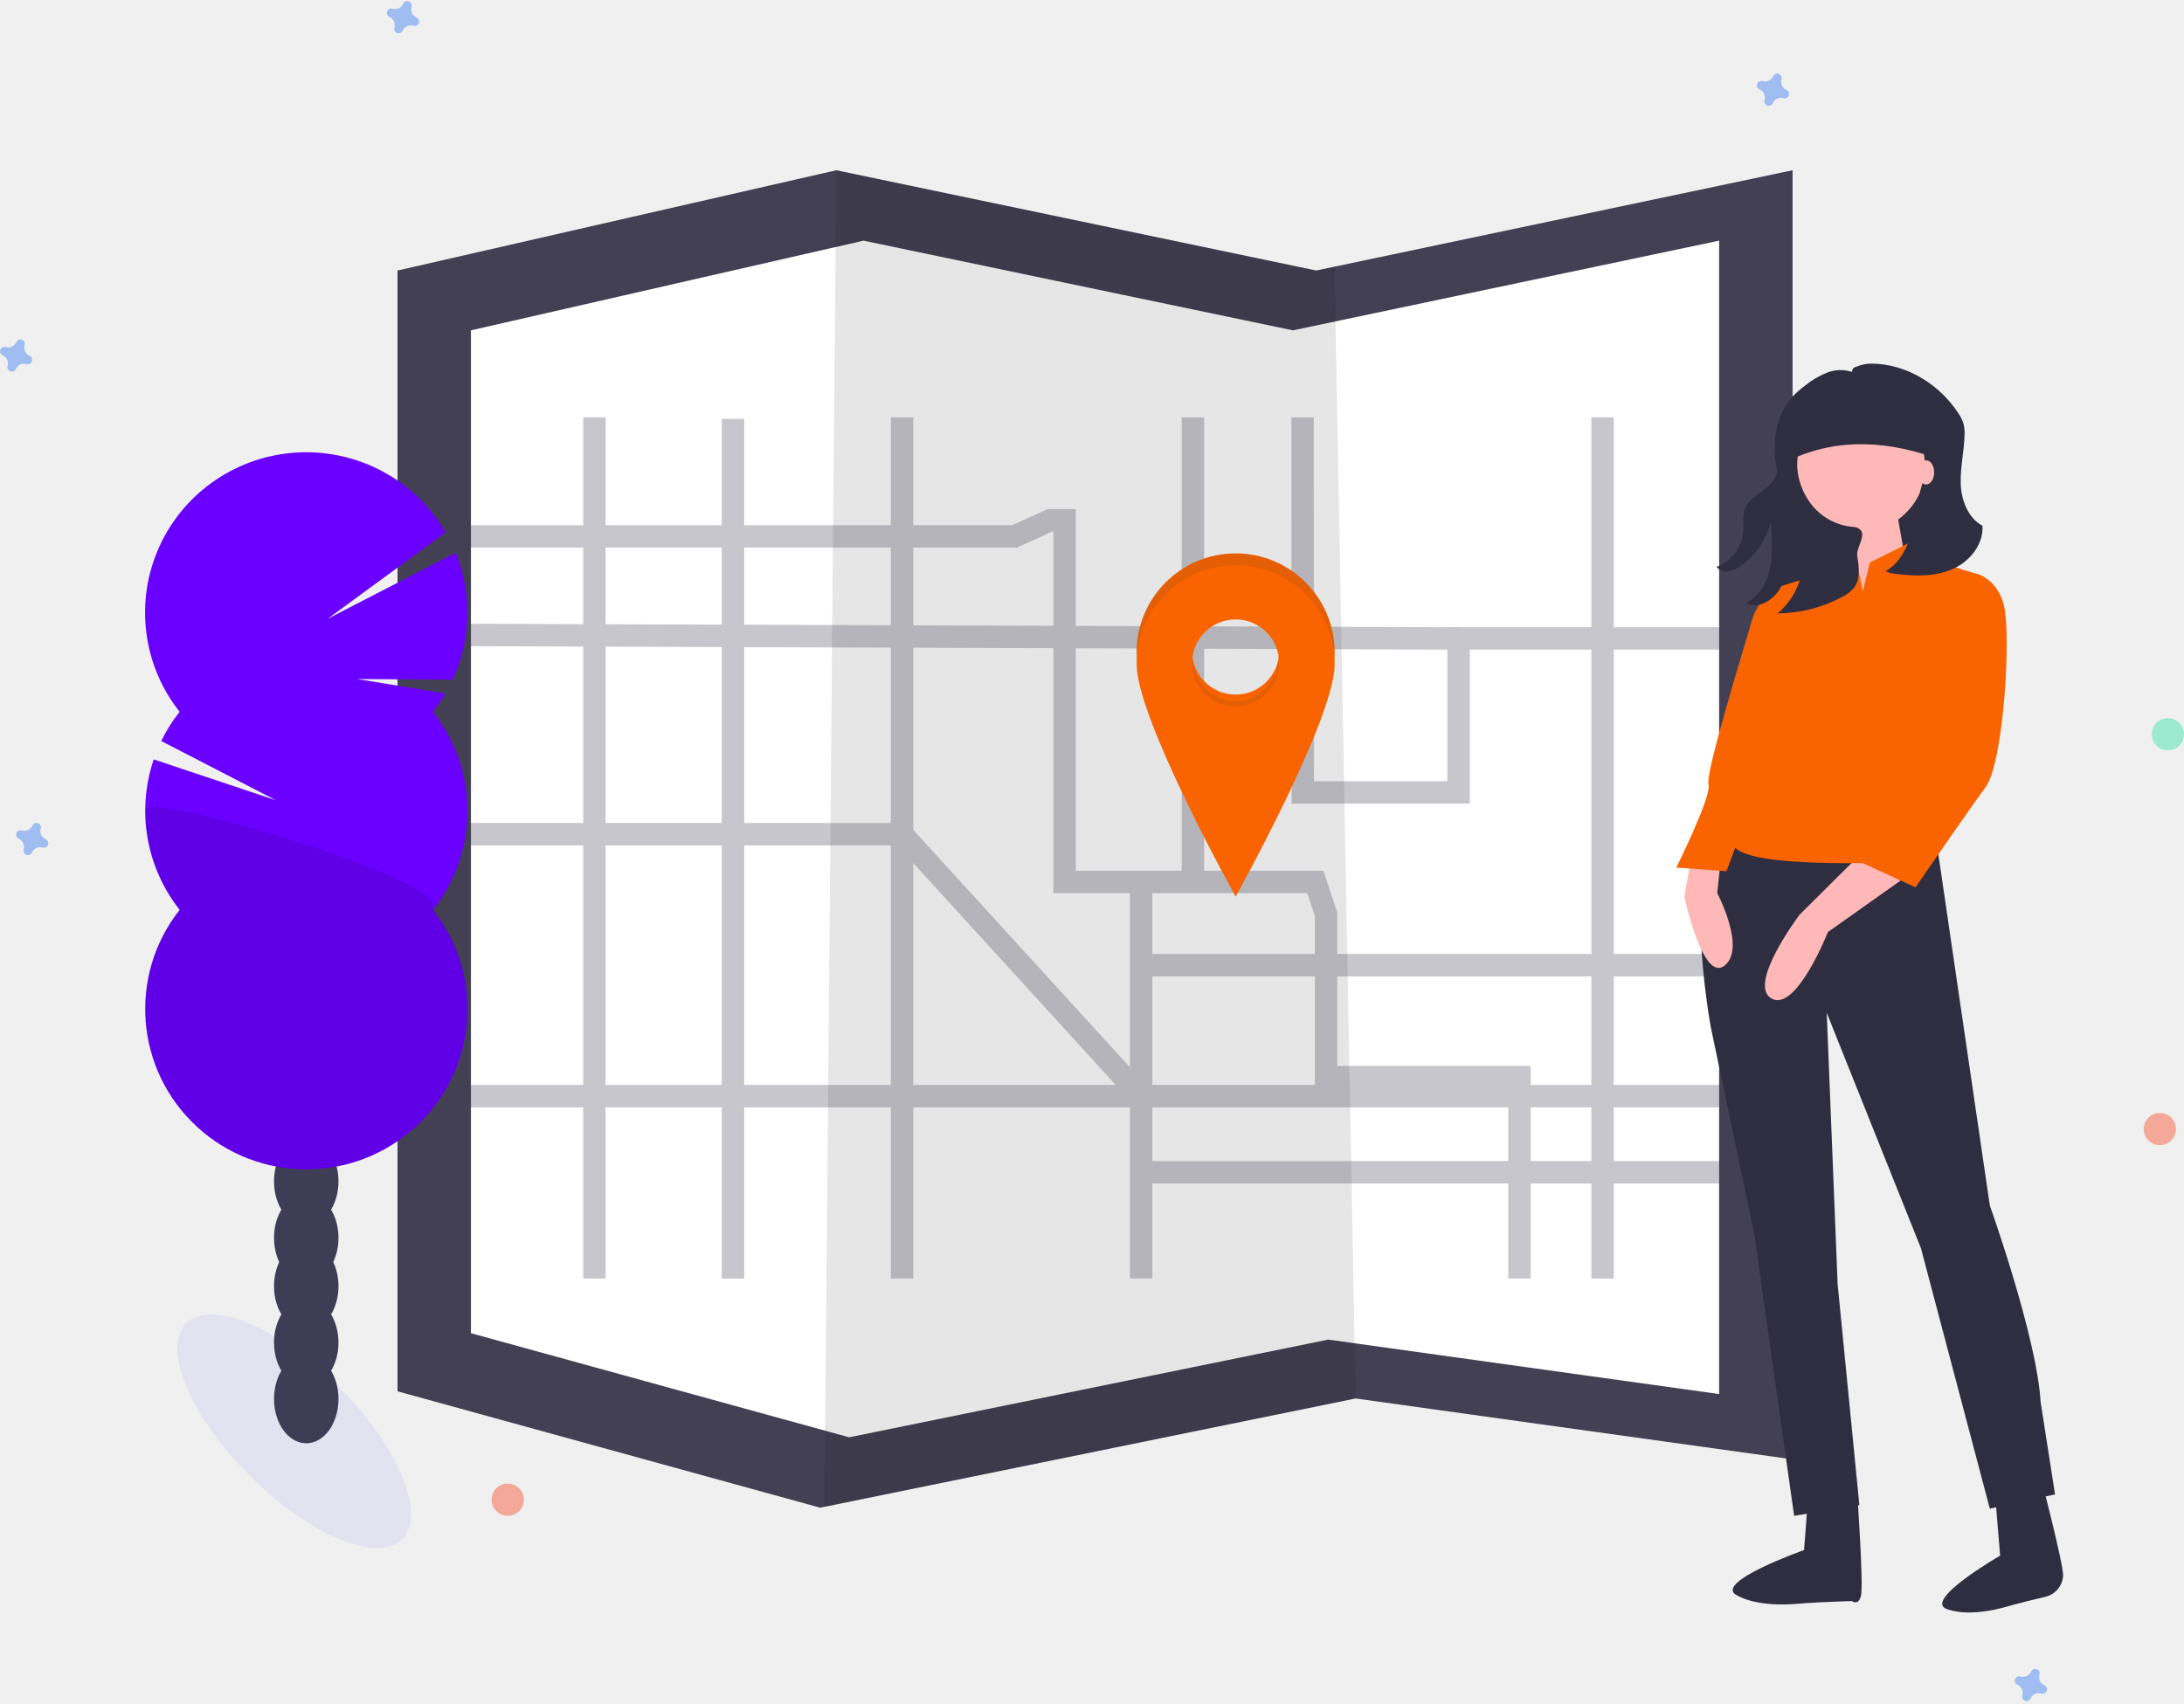
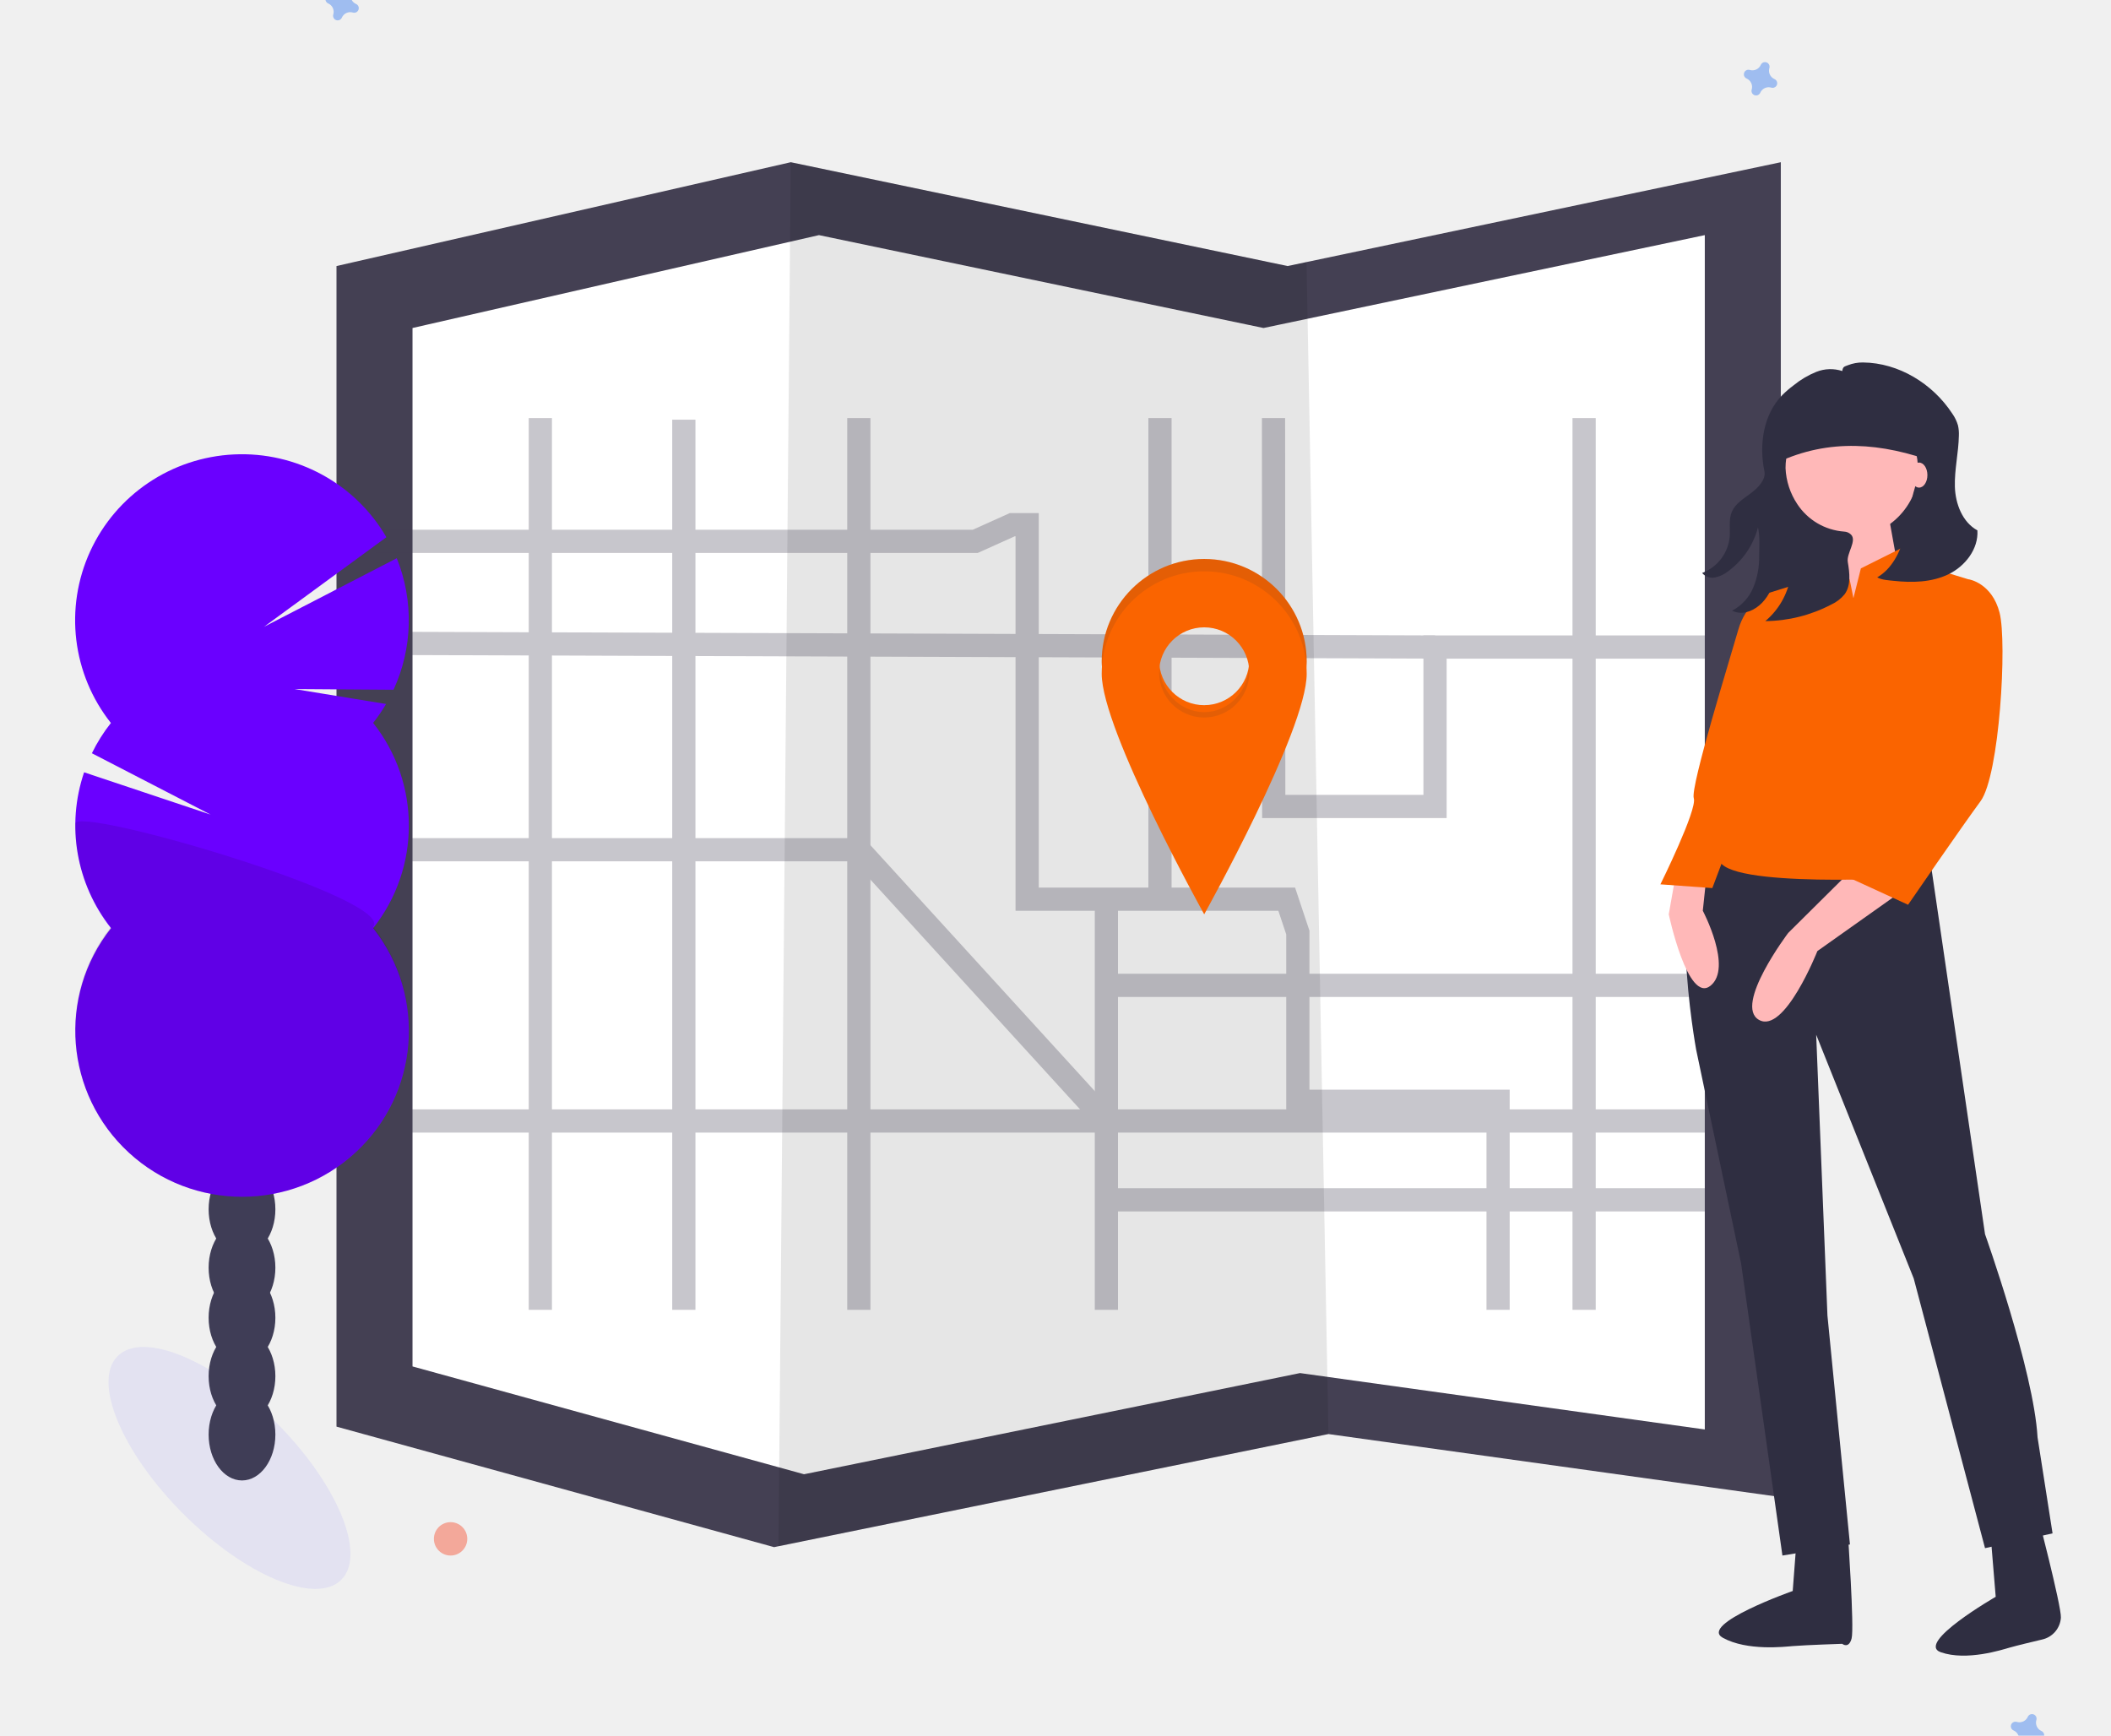
- <svg xmlns="http://www.w3.org/2000/svg" width="482" height="376" viewBox="0 0 482 376" fill="none">
-   <path d="M395.615 37.583V322.148L299.179 308.71L181.95 332.626L181.006 332.819L87.731 307.129V59.716L184.563 37.583L290.484 59.716L294.511 58.866L395.615 37.583Z" fill="#444053" />
-   <path d="M379.409 53.123V307.734L293.127 295.711L188.237 317.109L187.391 317.279L103.935 294.296V72.924L190.577 53.123L285.345 72.924L288.949 72.166L379.409 53.123Z" fill="white" />
-   <path opacity="0.5" d="M91.905 3.85C90.995 3.453 90.527 2.438 90.816 1.488C90.839 1.418 90.853 1.345 90.859 1.272C90.885 0.84 90.626 0.443 90.22 0.293C89.815 0.144 89.359 0.277 89.099 0.622C89.055 0.682 89.019 0.747 88.99 0.815C88.594 1.725 87.578 2.193 86.629 1.903C86.559 1.881 86.486 1.867 86.412 1.861C85.981 1.835 85.583 2.094 85.434 2.5C85.284 2.905 85.418 3.361 85.763 3.621C85.823 3.665 85.887 3.701 85.955 3.73C86.865 4.126 87.334 5.142 87.044 6.091C87.021 6.161 87.007 6.234 87.002 6.308C86.975 6.739 87.235 7.137 87.64 7.286C88.046 7.436 88.501 7.302 88.762 6.957C88.805 6.897 88.842 6.833 88.87 6.765C89.266 5.855 90.282 5.386 91.231 5.676C91.302 5.699 91.374 5.713 91.448 5.718C91.88 5.745 92.277 5.485 92.427 5.08C92.576 4.674 92.443 4.218 92.097 3.958C92.038 3.915 91.973 3.878 91.905 3.85Z" fill="#4D8AF0" />
-   <path opacity="0.5" d="M10.089 185.267C9.179 184.87 8.71 183.855 9 182.905C9.023 182.835 9.037 182.762 9.043 182.689C9.069 182.257 8.809 181.86 8.404 181.71C7.998 181.56 7.543 181.694 7.282 182.039C7.239 182.099 7.202 182.164 7.174 182.232C6.778 183.142 5.762 183.61 4.813 183.32C4.742 183.298 4.67 183.284 4.596 183.278C4.165 183.252 3.767 183.511 3.617 183.917C3.468 184.322 3.602 184.778 3.947 185.038C4.006 185.082 4.071 185.118 4.139 185.147C5.049 185.543 5.517 186.559 5.228 187.508C5.205 187.578 5.191 187.651 5.185 187.725C5.159 188.156 5.418 188.554 5.824 188.703C6.23 188.853 6.685 188.719 6.945 188.374C6.989 188.314 7.025 188.25 7.054 188.181C7.45 187.272 8.466 186.803 9.415 187.093C9.485 187.115 9.558 187.13 9.632 187.135C10.063 187.162 10.461 186.902 10.61 186.497C10.76 186.091 10.626 185.635 10.281 185.375C10.221 185.332 10.157 185.295 10.089 185.267Z" fill="#4D8AF0" />
-   <path opacity="0.5" d="M419.75 122.956C421.714 122.956 423.307 121.363 423.307 119.399C423.307 117.434 421.714 115.841 419.75 115.841C417.785 115.841 416.192 117.434 416.192 119.399C416.192 121.363 417.785 122.956 419.75 122.956Z" fill="#F55F44" />
-   <path opacity="0.5" d="M112.051 334.609C114.016 334.609 115.609 333.016 115.609 331.052C115.609 329.087 114.016 327.494 112.051 327.494C110.087 327.494 108.494 329.087 108.494 331.052C108.494 333.016 110.087 334.609 112.051 334.609Z" fill="#F55F44" />
-   <path opacity="0.5" d="M476.665 252.793C478.629 252.793 480.222 251.201 480.222 249.236C480.222 247.272 478.629 245.679 476.665 245.679C474.7 245.679 473.107 247.272 473.107 249.236C473.107 251.201 474.7 252.793 476.665 252.793Z" fill="#F55F44" />
-   <path opacity="0.5" d="M394.266 19.857C393.356 19.461 392.888 18.445 393.178 17.496C393.2 17.425 393.215 17.353 393.22 17.279C393.247 16.848 392.987 16.45 392.581 16.3C392.176 16.151 391.72 16.285 391.46 16.63C391.416 16.689 391.38 16.754 391.352 16.822C390.955 17.732 389.94 18.2 388.99 17.911C388.92 17.888 388.847 17.874 388.774 17.868C388.342 17.842 387.945 18.102 387.795 18.507C387.645 18.913 387.779 19.368 388.124 19.628C388.184 19.672 388.249 19.709 388.317 19.737C389.227 20.133 389.695 21.149 389.405 22.098C389.383 22.169 389.368 22.241 389.363 22.315C389.337 22.746 389.596 23.144 390.002 23.294C390.407 23.443 390.863 23.309 391.123 22.964C391.167 22.905 391.203 22.84 391.231 22.772C391.628 21.862 392.643 21.394 393.593 21.683C393.663 21.706 393.736 21.72 393.809 21.726C394.241 21.752 394.639 21.492 394.788 21.087C394.938 20.681 394.804 20.226 394.459 19.965C394.399 19.922 394.335 19.886 394.266 19.857Z" fill="#4D8AF0" />
-   <path opacity="0.5" d="M451.181 372.019C450.271 371.623 449.803 370.608 450.093 369.658C450.115 369.588 450.13 369.515 450.135 369.442C450.162 369.01 449.902 368.612 449.496 368.463C449.091 368.313 448.635 368.447 448.375 368.792C448.332 368.852 448.295 368.916 448.267 368.985C447.87 369.895 446.855 370.363 445.905 370.073C445.835 370.051 445.762 370.036 445.689 370.031C445.257 370.004 444.86 370.264 444.71 370.67C444.56 371.075 444.694 371.531 445.039 371.791C445.099 371.834 445.164 371.871 445.232 371.899C446.142 372.296 446.61 373.311 446.32 374.261C446.298 374.331 446.284 374.404 446.278 374.477C446.252 374.909 446.511 375.306 446.917 375.456C447.322 375.606 447.778 375.472 448.038 375.127C448.082 375.067 448.118 375.002 448.147 374.934C448.543 374.024 449.558 373.556 450.508 373.846C450.578 373.868 450.651 373.882 450.725 373.888C451.156 373.914 451.554 373.655 451.703 373.249C451.853 372.844 451.719 372.388 451.374 372.128C451.314 372.084 451.25 372.048 451.181 372.019Z" fill="#4D8AF0" />
-   <path opacity="0.5" d="M6.532 78.551C5.622 78.154 5.154 77.139 5.443 76.19C5.466 76.119 5.48 76.046 5.486 75.973C5.512 75.541 5.253 75.144 4.847 74.994C4.442 74.845 3.986 74.978 3.726 75.324C3.682 75.383 3.646 75.448 3.617 75.516C3.221 76.426 2.205 76.894 1.256 76.605C1.186 76.582 1.113 76.568 1.039 76.562C0.608 76.536 0.21 76.795 0.061 77.201C-0.089 77.606 0.045 78.062 0.39 78.322C0.45 78.366 0.514 78.402 0.582 78.431C1.492 78.827 1.961 79.843 1.671 80.792C1.648 80.862 1.634 80.935 1.629 81.009C1.602 81.44 1.862 81.838 2.267 81.987C2.673 82.137 3.128 82.003 3.389 81.658C3.432 81.598 3.469 81.534 3.497 81.466C3.893 80.556 4.909 80.087 5.858 80.377C5.929 80.4 6.001 80.414 6.075 80.419C6.507 80.446 6.904 80.186 7.054 79.781C7.203 79.375 7.07 78.919 6.724 78.659C6.665 78.616 6.6 78.579 6.532 78.551Z" fill="#4D8AF0" />
-   <path opacity="0.5" d="M44.465 140.742C46.43 140.742 48.023 139.149 48.023 137.184C48.023 135.22 46.43 133.627 44.465 133.627C42.501 133.627 40.908 135.22 40.908 137.184C40.908 139.149 42.501 140.742 44.465 140.742Z" fill="#47E6B1" />
-   <path opacity="0.5" d="M478.443 165.642C480.408 165.642 482 164.049 482 162.085C482 160.12 480.408 158.528 478.443 158.528C476.478 158.528 474.886 160.12 474.886 162.085C474.886 164.049 476.478 165.642 478.443 165.642Z" fill="#47E6B1" />
-   <path opacity="0.1" d="M181.95 332.626L184.563 37.583L290.484 59.716L294.511 58.866L299.179 308.71L181.95 332.626Z" fill="black" />
-   <g opacity="0.3">
-     <path d="M287.474 92.125L287.521 174.925H321.906V140.936H380.795L387.712 132.067" stroke="#444053" stroke-width="4.948" />
-     <path d="M96.032 118.407H223.889L231.793 114.85H234.955V194.687H290.287L292.659 201.801V237.767H335.344V282.23" stroke="#444053" stroke-width="4.948" />
-     <path d="M251.844 282.23V194.687" stroke="#444053" stroke-width="4.948" />
-     <path d="M387.71 258.777H251.842" stroke="#444053" stroke-width="4.948" />
-     <path d="M353.682 92.125V282.23" stroke="#444053" stroke-width="4.948" />
-     <path d="M95.637 241.972H387.711" stroke="#444053" stroke-width="4.948" />
-     <path d="M131.184 282.23V92.125" stroke="#444053" stroke-width="4.948" />
-     <path d="M199.077 92.125V282.23" stroke="#444053" stroke-width="4.948" />
-     <path d="M96.032 140.145L321.906 140.935" stroke="#444053" stroke-width="4.948" />
-     <path d="M161.771 92.469V282.23" stroke="#444053" stroke-width="4.948" />
-     <path d="M95.637 184.142H199.076L251.843 241.972" stroke="#444053" stroke-width="4.948" />
-     <path d="M263.273 92.125V194.687" stroke="#444053" stroke-width="4.948" />
-     <path d="M251.842 213.057H387.71" stroke="#444053" stroke-width="4.948" />
+ <svg xmlns="http://www.w3.org/2000/svg" width="450" height="370" viewBox="0 0 450 370" fill="none">
+   <g clip-path="url(#clip0)">
+     <path d="M379.615 34.583V319.148L283.179 305.71L165.95 329.626L165.006 329.819L71.731 304.129V56.716L168.563 34.583L274.484 56.716L278.511 55.866L379.615 34.583Z" fill="#444053" />
+     <path d="M363.41 50.123V304.734L277.127 292.711L172.237 314.109L171.392 314.279L87.935 291.296V69.924L174.577 50.123L269.345 69.924L272.95 69.166L363.41 50.123Z" fill="white" />
+     <path opacity="0.5" d="M75.905 0.85C74.995 0.453 74.526 -0.562 74.816 -1.512C74.839 -1.582 74.853 -1.655 74.858 -1.728C74.885 -2.16 74.625 -2.557 74.22 -2.707C73.814 -2.857 73.359 -2.723 73.098 -2.378C73.055 -2.318 73.018 -2.253 72.99 -2.185C72.594 -1.275 71.578 -0.807 70.629 -1.097C70.558 -1.119 70.486 -1.133 70.412 -1.139C69.98 -1.165 69.583 -0.906 69.433 -0.5C69.284 -0.095 69.417 0.361 69.763 0.621C69.822 0.665 69.887 0.701 69.955 0.73C70.865 1.126 71.333 2.141 71.044 3.091C71.021 3.161 71.007 3.234 71.001 3.308C70.975 3.739 71.234 4.137 71.64 4.286C72.045 4.436 72.501 4.302 72.761 3.957C72.805 3.897 72.841 3.833 72.87 3.764C73.266 2.854 74.282 2.386 75.231 2.676C75.301 2.698 75.374 2.713 75.448 2.718C75.879 2.745 76.277 2.485 76.426 2.079C76.576 1.674 76.442 1.218 76.097 0.958C76.037 0.915 75.973 0.878 75.905 0.85Z" fill="#4D8AF0" />
+     <path opacity="0.5" d="M403.749 119.956C405.714 119.956 407.306 118.363 407.306 116.399C407.306 114.434 405.714 112.841 403.749 112.841C401.785 112.841 400.192 114.434 400.192 116.399C400.192 118.363 401.785 119.956 403.749 119.956Z" fill="#F55F44" />
+     <path opacity="0.5" d="M96.052 331.609C98.016 331.609 99.609 330.016 99.609 328.052C99.609 326.087 98.016 324.494 96.052 324.494C94.087 324.494 92.495 326.087 92.495 328.052C92.495 330.016 94.087 331.609 96.052 331.609Z" fill="#F55F44" />
+     <path opacity="0.5" d="M378.266 16.857C377.356 16.461 376.888 15.445 377.177 14.496C377.2 14.425 377.214 14.353 377.22 14.279C377.246 13.848 376.986 13.45 376.581 13.3C376.175 13.151 375.72 13.285 375.46 13.63C375.416 13.689 375.38 13.754 375.351 13.822C374.955 14.732 373.939 15.2 372.99 14.911C372.92 14.888 372.847 14.874 372.773 14.868C372.342 14.842 371.944 15.102 371.794 15.507C371.645 15.913 371.779 16.368 372.124 16.628C372.184 16.672 372.248 16.708 372.316 16.737C373.226 17.133 373.694 18.149 373.405 19.098C373.382 19.169 373.368 19.241 373.362 19.315C373.336 19.746 373.596 20.144 374.001 20.294C374.407 20.443 374.862 20.309 375.123 19.964C375.166 19.904 375.203 19.84 375.231 19.772C375.627 18.862 376.643 18.394 377.592 18.683C377.663 18.706 377.735 18.72 377.809 18.726C378.24 18.752 378.638 18.492 378.788 18.087C378.937 17.681 378.803 17.226 378.458 16.965C378.399 16.922 378.334 16.886 378.266 16.857Z" fill="#4D8AF0" />
+     <path opacity="0.5" d="M435.181 369.019C434.271 368.623 433.803 367.607 434.092 366.658C434.115 366.588 434.129 366.515 434.135 366.441C434.161 366.01 433.901 365.612 433.496 365.463C433.09 365.313 432.635 365.447 432.375 365.792C432.331 365.852 432.295 365.916 432.266 365.984C431.87 366.894 430.854 367.363 429.905 367.073C429.835 367.05 429.762 367.036 429.688 367.031C429.257 367.004 428.859 367.264 428.71 367.669C428.56 368.075 428.694 368.531 429.039 368.791C429.099 368.834 429.163 368.871 429.231 368.899C430.141 369.296 430.61 370.311 430.32 371.26C430.297 371.331 430.283 371.404 430.277 371.477C430.251 371.909 430.511 372.306 430.916 372.456C431.322 372.605 431.777 372.472 432.038 372.127C432.081 372.067 432.118 372.002 432.146 371.934C432.542 371.024 433.558 370.556 434.507 370.845C434.578 370.868 434.65 370.882 434.724 370.888C435.155 370.914 435.553 370.655 435.703 370.249C435.852 369.844 435.718 369.388 435.373 369.128C435.314 369.084 435.249 369.048 435.181 369.019Z" fill="#4D8AF0" />
+     <path opacity="0.5" d="M28.465 137.742C30.43 137.742 32.023 136.149 32.023 134.184C32.023 132.22 30.43 130.627 28.465 130.627C26.501 130.627 24.908 132.22 24.908 134.184C24.908 136.149 26.501 137.742 28.465 137.742Z" fill="#47E6B1" />
+     <path opacity="0.1" d="M165.951 329.626L168.563 34.583L274.485 56.716L278.512 55.866L283.18 305.71L165.951 329.626Z" fill="black" />
+     <g opacity="0.3">
+       <path d="M271.474 89.125L271.521 171.925H305.906V137.935H364.795L371.712 129.067" stroke="#444053" stroke-width="4.948" />
+       <path d="M80.033 115.407H207.889L215.794 111.85H218.956V191.687H274.288L276.659 198.801V234.767H319.344V279.23" stroke="#444053" stroke-width="4.948" />
+       <path d="M235.844 279.23V191.687" stroke="#444053" stroke-width="4.948" />
+       <path d="M371.71 255.777H235.842" stroke="#444053" stroke-width="4.948" />
+       <path d="M337.682 89.125V279.23" stroke="#444053" stroke-width="4.948" />
+       <path d="M79.637 238.972H371.711" stroke="#444053" stroke-width="4.948" />
+       <path d="M115.184 279.23V89.125" stroke="#444053" stroke-width="4.948" />
+       <path d="M183.077 89.125V279.23" stroke="#444053" stroke-width="4.948" />
+       <path d="M80.033 137.145L305.906 137.935" stroke="#444053" stroke-width="4.948" />
+       <path d="M145.771 89.469V279.23" stroke="#444053" stroke-width="4.948" />
+       <path d="M79.637 181.142H183.076L235.843 238.972" stroke="#444053" stroke-width="4.948" />
+       <path d="M247.272 89.125V191.687" stroke="#444053" stroke-width="4.948" />
+       <path d="M235.842 210.057H371.71" stroke="#444053" stroke-width="4.948" />
+     </g>
+     <path fill-rule="evenodd" clip-rule="evenodd" d="M234.85 141.01C234.85 128.944 244.632 119.162 256.698 119.162C268.765 119.162 278.547 128.944 278.547 141.01C278.547 153.093 256.698 192.28 256.698 192.28C256.698 192.28 234.85 153.077 234.85 141.01ZM247.087 140.718C247.087 146.026 251.39 150.33 256.699 150.33V150.326C262.006 150.326 266.308 146.025 266.311 140.718C266.311 135.409 262.007 131.106 256.699 131.106C251.39 131.106 247.087 135.409 247.087 140.718Z" fill="#FA6400" />
+     <path opacity="0.1" fill-rule="evenodd" clip-rule="evenodd" d="M234.85 141.01C234.85 128.944 244.632 119.162 256.698 119.162C268.765 119.162 278.547 128.944 278.547 141.01C278.547 153.093 256.698 192.28 256.698 192.28C256.698 192.28 234.85 153.077 234.85 141.01ZM247.087 141.459C247.087 147.177 251.39 151.812 256.699 151.812V151.808C262.006 151.808 266.308 147.175 266.311 141.459C266.311 135.741 262.007 131.106 256.699 131.106C251.39 131.106 247.087 135.741 247.087 141.459Z" fill="#1E2933" />
+     <path fill-rule="evenodd" clip-rule="evenodd" d="M234.85 143.642C234.85 131.576 244.632 121.794 256.698 121.794C268.765 121.794 278.547 131.576 278.547 143.642C278.547 155.724 256.698 194.911 256.698 194.911C256.698 194.911 234.85 155.709 234.85 143.642ZM247.087 143.35C247.087 148.658 251.39 152.962 256.699 152.962V152.958C262.006 152.958 266.308 148.657 266.311 143.35C266.311 138.041 262.007 133.738 256.699 133.738C251.39 133.738 247.087 138.041 247.087 143.35Z" fill="#FA6400" />
+     <path opacity="0.1" d="M72.758 336.773C78.182 331.35 71.905 316.28 58.738 303.114C45.572 289.947 30.502 283.67 25.079 289.094C19.656 294.517 25.933 309.587 39.099 322.753C52.265 335.92 67.335 342.196 72.758 336.773Z" fill="#6C63FF" />
+     <path d="M51.587 315.601C55.516 315.601 58.701 311.222 58.701 305.819C58.701 300.417 55.516 296.037 51.587 296.037C47.657 296.037 44.472 300.417 44.472 305.819C44.472 311.222 47.657 315.601 51.587 315.601Z" fill="#3F3D56" />
+     <path d="M51.587 303.151C55.516 303.151 58.701 298.772 58.701 293.369C58.701 287.966 55.516 283.587 51.587 283.587C47.657 283.587 44.472 287.966 44.472 293.369C44.472 298.772 47.657 303.151 51.587 303.151Z" fill="#3F3D56" />
+     <path d="M51.587 290.701C55.516 290.701 58.701 286.321 58.701 280.919C58.701 275.516 55.516 271.136 51.587 271.136C47.657 271.136 44.472 275.516 44.472 280.919C44.472 286.321 47.657 290.701 51.587 290.701Z" fill="#3F3D56" />
+     <path d="M51.587 280.029C55.516 280.029 58.701 275.65 58.701 270.247C58.701 264.845 55.516 260.465 51.587 260.465C47.657 260.465 44.472 264.845 44.472 270.247C44.472 275.65 47.657 280.029 51.587 280.029Z" fill="#3F3D56" />
+     <path d="M51.587 267.579C55.516 267.579 58.701 263.2 58.701 257.797C58.701 252.394 55.516 248.015 51.587 248.015C47.657 248.015 44.472 252.394 44.472 257.797C44.472 263.2 47.657 267.579 51.587 267.579Z" fill="#3F3D56" />
+     <path d="M51.587 255.129C55.516 255.129 58.701 251.147 58.701 246.236C58.701 241.325 55.516 237.343 51.587 237.343C47.657 237.343 44.472 241.325 44.472 246.236C44.472 251.147 47.657 255.129 51.587 255.129Z" fill="#3F3D56" />
+     <path d="M79.529 154.126C80.544 152.843 81.469 151.49 82.296 150.079L62.79 146.891L83.886 147.043C87.976 138.187 88.227 128.048 84.578 119.003L56.282 133.619L82.365 114.522C75.705 103.048 63.164 96.238 49.866 96.875C36.568 97.511 24.741 105.488 19.219 117.544C13.696 129.601 15.403 143.718 23.641 154.126C22.06 156.125 20.701 158.287 19.588 160.577L44.903 173.657L17.928 164.639C14.08 175.968 16.236 188.466 23.662 197.868C12.198 212.375 13.861 233.214 27.482 245.737C41.104 258.26 62.108 258.26 75.729 245.737C89.35 233.214 91.014 212.375 79.549 197.868C89.694 185.03 89.694 166.951 79.549 154.113L79.529 154.126Z" fill="#6A00FF" />
+     <path opacity="0.1" d="M16.015 175.616C16.002 183.591 18.684 191.337 23.628 197.597C12.158 212.172 13.822 233.11 27.45 245.692C41.079 258.275 62.094 258.275 75.723 245.692C89.352 233.11 91.016 212.172 79.546 197.597C84.314 191.552 16.015 171.625 16.015 175.616Z" fill="black" />
+     <path d="M377.069 131.591L409.988 132.406L414.42 93.277H377.069V131.591Z" fill="#2F2E41" />
+     <path d="M411.149 181.215L423.146 263.105C423.146 263.105 433.543 292.239 434.343 306.412L437.542 326.884L423.146 330.034L407.95 272.554L387.155 220.585L389.554 280.428L394.353 329.247L379.957 331.609L371.159 269.404L361.561 223.735C361.561 223.735 354.363 184.365 365.56 180.428L411.149 181.215Z" fill="#2F2E41" />
+     <path d="M423.815 320.937L425.423 340.405C425.423 340.405 408.212 350.31 413.734 352.23C419.257 354.15 426.815 351.68 428.361 351.244C429.993 350.783 433.041 350.048 435.348 349.504C437.539 349.005 439.147 347.142 439.314 344.91L439.318 344.838C439.457 342.443 434.028 321.625 434.028 321.625L423.815 320.937Z" fill="#2F2E41" />
+     <path d="M383.539 320.937L382.151 339.165C382.151 339.165 362.076 346.262 367.25 349.136C372.425 352.01 380.511 351.044 382.151 350.912C385.175 350.67 392.701 350.428 392.701 350.428C392.701 350.428 394.093 351.575 394.703 349.298C395.314 347.022 393.889 326.685 393.889 326.685L383.539 320.937Z" fill="#2F2E41" />
+     <path d="M393.966 114.62C402.316 114.62 409.084 107.851 409.084 99.502C409.084 91.152 402.316 84.384 393.966 84.384C385.617 84.384 378.848 91.152 378.848 99.502C378.848 107.851 385.617 114.62 393.966 114.62Z" fill="#FFB8B8" />
+     <path d="M402.479 109.284L405.528 126.24L392.569 132.406L389.521 110.825L402.479 109.284Z" fill="#FFB8B8" />
+     <path d="M403.748 191.168L387.409 202.749C387.409 202.749 380.407 220.506 374.96 217.418C369.514 214.33 381.185 198.889 381.185 198.889L394.412 185.764L403.748 191.168Z" fill="#FFB8B8" />
+     <path d="M357.34 185.764L355.727 194.913C355.727 194.913 359.759 213.972 364.598 210.16C369.438 206.348 362.985 194.15 362.985 194.15L363.792 186.526L357.34 185.764Z" fill="#FFB8B8" />
+     <path d="M395.092 127.521L396.683 121.165L406.23 116.399L409.413 120.371L419.756 123.549L407.822 187.105C407.822 187.105 367.245 189.488 366.449 183.132C365.653 176.777 374.405 159.299 374.405 159.299C374.405 159.299 372.018 150.56 372.814 145.793L375.997 126.726L388.727 122.754L391.634 119.242L394.296 123.549L395.092 127.521Z" fill="#FA6400" />
+     <path d="M417.308 125.089L419.746 123.513C419.746 123.513 424.623 124.301 426.248 130.607C427.874 136.913 426.248 165.29 422.185 170.807C418.121 176.325 406.742 192.878 406.742 192.878L391.299 185.784L407.555 167.655L411.619 144.795L417.308 125.089Z" fill="#FA6400" />
+     <path d="M382.406 128.666L376.082 127.07C376.082 127.07 372.129 128.666 370.548 134.253C368.968 139.84 360.272 167.773 361.063 170.167C361.853 172.561 353.948 188.523 353.948 188.523L365.015 189.321L371.339 172.561L377.663 155.801L382.406 128.666Z" fill="#FA6400" />
+     <path d="M421.519 113.065C418.317 111.315 416.827 107.388 416.72 103.755C416.614 100.122 417.5 96.526 417.569 92.892C417.605 92.148 417.541 91.403 417.38 90.677C417.114 89.775 416.701 88.922 416.155 88.155C411.992 81.806 404.754 77.34 397.13 77.27C396.028 77.256 394.935 77.456 393.911 77.859C393.122 78.173 392.865 78.135 392.714 79.098C390.908 78.505 388.949 78.567 387.185 79.273C385.437 79.98 383.807 80.946 382.349 82.138C381.483 82.779 380.666 83.483 379.905 84.244C375.876 88.397 374.948 94.798 376.115 100.452C376.495 102.291 374.674 104.065 373.168 105.194C371.661 106.324 369.922 107.36 369.182 109.087C368.47 110.747 368.861 112.646 368.718 114.446C368.39 117.916 366.112 120.901 362.841 122.148C363.507 122.942 364.557 123.309 365.576 123.105C366.62 122.886 367.597 122.423 368.427 121.755C371.545 119.455 373.776 116.161 374.747 112.423C375.19 114.425 375.018 116.491 375.002 118.541C375.041 120.829 374.617 123.102 373.756 125.224C372.881 127.356 371.278 129.113 369.229 130.185C371.205 131.148 373.383 130.45 375.057 129.029C376.732 127.609 377.721 125.547 378.411 123.468C379.535 120.081 379.991 116.509 379.754 112.949C381.592 116.029 382.264 119.66 381.648 123.189C381.005 126.787 379.117 130.048 376.311 132.406C381.203 132.365 386.013 131.159 390.341 128.89C391.458 128.386 392.443 127.632 393.218 126.685C394.611 124.763 394.281 122.141 393.891 119.804C393.582 117.956 395.903 115.284 394.574 113.956C394.179 113.568 393.651 113.342 393.096 113.325C389.045 113.023 385.365 110.865 383.137 107.484C381.604 105.191 380.734 102.523 380.62 99.771C380.623 94.251 383.877 89.245 388.935 86.979C393.994 84.713 399.918 85.608 404.073 89.265C408.227 92.922 409.842 98.664 408.199 103.936C407.719 105.489 407.376 107.08 407.172 108.693C406.931 110.563 406.549 112.413 406.027 114.226C405.022 117.711 403.318 121.266 400.165 123.084C401.225 123.66 402.451 123.686 403.651 123.818C407.607 124.252 411.767 124.156 415.348 122.427C418.928 120.698 421.774 117.017 421.519 113.065Z" fill="#2F2E41" />
+     <path d="M412.642 98.613C401.171 94.338 389.862 93.426 378.848 98.613V89.996C378.848 86.896 381.55 84.384 384.884 84.384H407.873C409.138 84.384 410.351 84.851 411.245 85.682C412.139 86.514 412.642 87.642 412.642 88.817V98.613Z" fill="#2F2E41" />
+     <path d="M409.085 103.948C410.067 103.948 410.863 102.754 410.863 101.28C410.863 99.807 410.067 98.612 409.085 98.612C408.102 98.612 407.306 99.807 407.306 101.28C407.306 102.754 408.102 103.948 409.085 103.948Z" fill="#FFB8B8" />
  </g>
-   <path fill-rule="evenodd" clip-rule="evenodd" d="M250.85 144.01C250.85 131.944 260.631 122.162 272.698 122.162C284.764 122.162 294.546 131.944 294.546 144.01C294.546 156.093 272.698 195.28 272.698 195.28C272.698 195.28 250.85 156.077 250.85 144.01ZM263.086 143.718C263.086 149.026 267.39 153.33 272.698 153.33V153.326C278.005 153.326 282.308 149.025 282.31 143.718C282.31 138.409 278.007 134.106 272.698 134.106C267.39 134.106 263.086 138.409 263.086 143.718Z" fill="#FA6400" />
-   <path opacity="0.1" fill-rule="evenodd" clip-rule="evenodd" d="M250.85 144.01C250.85 131.944 260.631 122.162 272.698 122.162C284.764 122.162 294.546 131.944 294.546 144.01C294.546 156.093 272.698 195.28 272.698 195.28C272.698 195.28 250.85 156.077 250.85 144.01ZM263.086 144.459C263.086 150.177 267.39 154.812 272.698 154.812V154.808C278.005 154.808 282.308 150.175 282.31 144.459C282.31 138.741 278.007 134.106 272.698 134.106C267.39 134.106 263.086 138.741 263.086 144.459Z" fill="#1E2933" />
-   <path fill-rule="evenodd" clip-rule="evenodd" d="M250.85 146.642C250.85 134.576 260.631 124.794 272.698 124.794C284.764 124.794 294.546 134.576 294.546 146.642C294.546 158.724 272.698 197.911 272.698 197.911C272.698 197.911 250.85 158.709 250.85 146.642ZM263.086 146.35C263.086 151.658 267.39 155.962 272.698 155.962V155.958C278.005 155.958 282.308 151.657 282.31 146.35C282.31 141.041 278.007 136.738 272.698 136.738C267.39 136.738 263.086 141.041 263.086 146.35Z" fill="#FA6400" />
-   <path opacity="0.1" d="M88.758 339.773C94.182 334.35 87.905 319.28 74.738 306.114C61.572 292.948 46.502 286.671 41.079 292.094C35.656 297.517 41.932 312.587 55.099 325.753C68.265 338.92 83.335 345.197 88.758 339.773Z" fill="#6C63FF" />
-   <path d="M67.587 318.601C71.516 318.601 74.701 314.222 74.701 308.819C74.701 303.417 71.516 299.037 67.587 299.037C63.658 299.037 60.473 303.417 60.473 308.819C60.473 314.222 63.658 318.601 67.587 318.601Z" fill="#3F3D56" />
-   <path d="M67.587 306.151C71.516 306.151 74.701 301.772 74.701 296.369C74.701 290.966 71.516 286.587 67.587 286.587C63.658 286.587 60.473 290.966 60.473 296.369C60.473 301.772 63.658 306.151 67.587 306.151Z" fill="#3F3D56" />
-   <path d="M67.587 293.701C71.516 293.701 74.701 289.321 74.701 283.919C74.701 278.516 71.516 274.137 67.587 274.137C63.658 274.137 60.473 278.516 60.473 283.919C60.473 289.321 63.658 293.701 67.587 293.701Z" fill="#3F3D56" />
-   <path d="M67.587 283.03C71.516 283.03 74.701 278.65 74.701 273.247C74.701 267.845 71.516 263.465 67.587 263.465C63.658 263.465 60.473 267.845 60.473 273.247C60.473 278.65 63.658 283.03 67.587 283.03Z" fill="#3F3D56" />
-   <path d="M67.587 270.579C71.516 270.579 74.701 266.2 74.701 260.797C74.701 255.394 71.516 251.015 67.587 251.015C63.658 251.015 60.473 255.394 60.473 260.797C60.473 266.2 63.658 270.579 67.587 270.579Z" fill="#3F3D56" />
-   <path d="M67.587 258.129C71.516 258.129 74.701 254.148 74.701 249.236C74.701 244.325 71.516 240.343 67.587 240.343C63.658 240.343 60.473 244.325 60.473 249.236C60.473 254.148 63.658 258.129 67.587 258.129Z" fill="#3F3D56" />
-   <path d="M95.529 157.127C96.544 155.843 97.469 154.49 98.296 153.079L78.79 149.891L99.886 150.043C103.976 141.188 104.226 131.048 100.578 122.004L72.281 136.619L98.365 117.522C91.705 106.048 79.164 99.239 65.866 99.875C52.568 100.511 40.742 108.488 35.219 120.544C29.696 132.601 31.403 146.718 39.641 157.127C38.06 159.125 36.701 161.287 35.588 163.577L60.903 176.657L33.928 167.639C30.08 178.968 32.236 191.466 39.662 200.868C28.198 215.375 29.861 236.214 43.482 248.737C57.104 261.26 78.108 261.26 91.729 248.737C105.35 236.214 107.014 215.375 95.549 200.868C105.694 188.03 105.694 169.951 95.549 157.113L95.529 157.127Z" fill="#6A00FF" />
-   <path opacity="0.1" d="M32.015 178.616C32.002 186.591 34.684 194.337 39.628 200.598C28.157 215.172 29.822 236.11 43.45 248.693C57.079 261.275 78.094 261.275 91.723 248.693C105.352 236.11 107.016 215.172 95.546 200.598C100.314 194.552 32.015 174.625 32.015 178.616Z" fill="black" />
-   <path d="M393.069 134.591L425.988 135.406L430.42 96.277H393.069V134.591Z" fill="#2F2E41" />
-   <path d="M427.149 184.215L439.146 266.105C439.146 266.105 449.543 295.239 450.343 309.412L453.542 329.885L439.146 333.034L423.95 275.554L403.155 223.585L405.555 283.428L410.353 332.247L395.957 334.609L387.159 272.404L377.562 226.735C377.562 226.735 370.364 187.365 381.561 183.428L427.149 184.215Z" fill="#2F2E41" />
-   <path d="M439.814 323.937L441.422 343.405C441.422 343.405 424.212 353.31 429.734 355.23C435.256 357.15 442.814 354.68 444.36 354.244C445.993 353.783 449.041 353.048 451.347 352.504C453.539 352.005 455.147 350.142 455.314 347.91L455.318 347.839C455.457 345.443 450.028 324.625 450.028 324.625L439.814 323.937Z" fill="#2F2E41" />
-   <path d="M399.539 323.937L398.151 342.165C398.151 342.165 378.076 349.262 383.251 352.136C388.426 355.01 396.511 354.044 398.151 353.912C401.176 353.67 408.702 353.428 408.702 353.428C408.702 353.428 410.093 354.575 410.704 352.298C411.315 350.022 409.889 329.685 409.889 329.685L399.539 323.937Z" fill="#2F2E41" />
-   <path d="M409.966 117.62C418.315 117.62 425.084 110.851 425.084 102.502C425.084 94.152 418.315 87.384 409.966 87.384C401.616 87.384 394.848 94.152 394.848 102.502C394.848 110.851 401.616 117.62 409.966 117.62Z" fill="#FFB8B8" />
-   <path d="M418.479 112.284L421.528 129.24L408.569 135.406L405.521 113.825L418.479 112.284Z" fill="#FFB8B8" />
-   <path d="M419.749 194.168L403.41 205.749C403.41 205.749 396.407 223.506 390.961 220.418C385.514 217.33 397.185 201.889 397.185 201.889L410.412 188.764L419.749 194.168Z" fill="#FFB8B8" />
-   <path d="M373.34 188.764L371.727 197.912C371.727 197.912 375.759 216.972 380.598 213.16C385.438 209.348 378.985 197.15 378.985 197.15L379.792 189.526L373.34 188.764Z" fill="#FFB8B8" />
-   <path d="M411.092 130.521L412.683 124.165L422.231 119.399L425.413 123.371L435.756 126.549L423.822 190.105C423.822 190.105 383.245 192.488 382.45 186.132C381.654 179.777 390.406 162.299 390.406 162.299C390.406 162.299 388.019 153.56 388.815 148.793L391.997 129.726L404.727 125.754L407.634 122.242L410.296 126.549L411.092 130.521Z" fill="#FA6400" />
-   <path d="M433.307 128.089L435.746 126.513C435.746 126.513 440.622 127.301 442.248 133.607C443.873 139.913 442.248 168.29 438.184 173.807C434.12 179.325 422.741 195.878 422.741 195.878L407.299 188.784L423.554 170.655L427.618 147.795L433.307 128.089Z" fill="#FA6400" />
-   <path d="M398.406 131.666L392.082 130.07C392.082 130.07 388.129 131.666 386.548 137.253C384.968 142.84 376.272 170.773 377.063 173.167C377.853 175.561 369.948 191.523 369.948 191.523L381.015 192.321L387.339 175.561L393.663 158.801L398.406 131.666Z" fill="#FA6400" />
-   <path d="M437.519 116.065C434.317 114.315 432.827 110.388 432.72 106.755C432.614 103.122 433.5 99.526 433.569 95.892C433.605 95.148 433.541 94.403 433.38 93.677C433.114 92.775 432.701 91.922 432.155 91.155C427.992 84.806 420.754 80.34 413.13 80.27C412.028 80.256 410.935 80.456 409.911 80.859C409.122 81.173 408.865 81.135 408.714 82.098C406.908 81.505 404.949 81.567 403.185 82.273C401.437 82.98 399.807 83.946 398.349 85.138C397.483 85.779 396.666 86.483 395.905 87.244C391.876 91.397 390.948 97.798 392.115 103.452C392.495 105.291 390.674 107.065 389.168 108.194C387.661 109.324 385.922 110.36 385.182 112.087C384.47 113.747 384.861 115.646 384.718 117.446C384.39 120.916 382.112 123.901 378.841 125.148C379.507 125.942 380.557 126.309 381.576 126.105C382.62 125.886 383.597 125.423 384.427 124.755C387.545 122.455 389.776 119.161 390.747 115.423C391.19 117.425 391.018 119.491 391.002 121.541C391.041 123.829 390.617 126.102 389.756 128.224C388.881 130.356 387.278 132.113 385.229 133.185C387.205 134.148 389.383 133.45 391.057 132.029C392.732 130.609 393.721 128.547 394.411 126.468C395.535 123.081 395.991 119.509 395.754 115.949C397.592 119.029 398.264 122.66 397.648 126.189C397.005 129.787 395.117 133.048 392.311 135.406C397.203 135.365 402.013 134.159 406.341 131.89C407.458 131.386 408.443 130.632 409.218 129.685C410.611 127.763 410.281 125.141 409.891 122.804C409.582 120.956 411.903 118.284 410.574 116.956C410.179 116.568 409.651 116.342 409.096 116.325C405.045 116.023 401.365 113.865 399.137 110.484C397.604 108.191 396.734 105.523 396.62 102.771C396.623 97.251 399.877 92.245 404.935 89.979C409.994 87.713 415.918 88.608 420.073 92.265C424.227 95.922 425.842 101.664 424.199 106.936C423.719 108.489 423.376 110.08 423.172 111.693C422.931 113.563 422.549 115.413 422.027 117.226C421.022 120.711 419.318 124.266 416.165 126.084C417.225 126.66 418.451 126.686 419.651 126.818C423.607 127.252 427.767 127.156 431.348 125.427C434.928 123.698 437.774 120.017 437.519 116.065Z" fill="#2F2E41" />
-   <path d="M428.641 101.613C417.17 97.338 405.862 96.426 394.848 101.613V92.996C394.848 89.896 397.55 87.384 400.883 87.384H423.873C425.137 87.384 426.35 87.851 427.244 88.682C428.139 89.514 428.641 90.642 428.641 91.817V101.613Z" fill="#2F2E41" />
-   <path d="M425.085 106.948C426.068 106.948 426.864 105.754 426.864 104.28C426.864 102.807 426.068 101.613 425.085 101.613C424.103 101.613 423.307 102.807 423.307 104.28C423.307 105.754 424.103 106.948 425.085 106.948Z" fill="#FFB8B8" />
+   <defs>
+     <clipPath id="clip0">
+       <rect width="450" height="370" fill="white" />
+     </clipPath>
+   </defs>
</svg>
